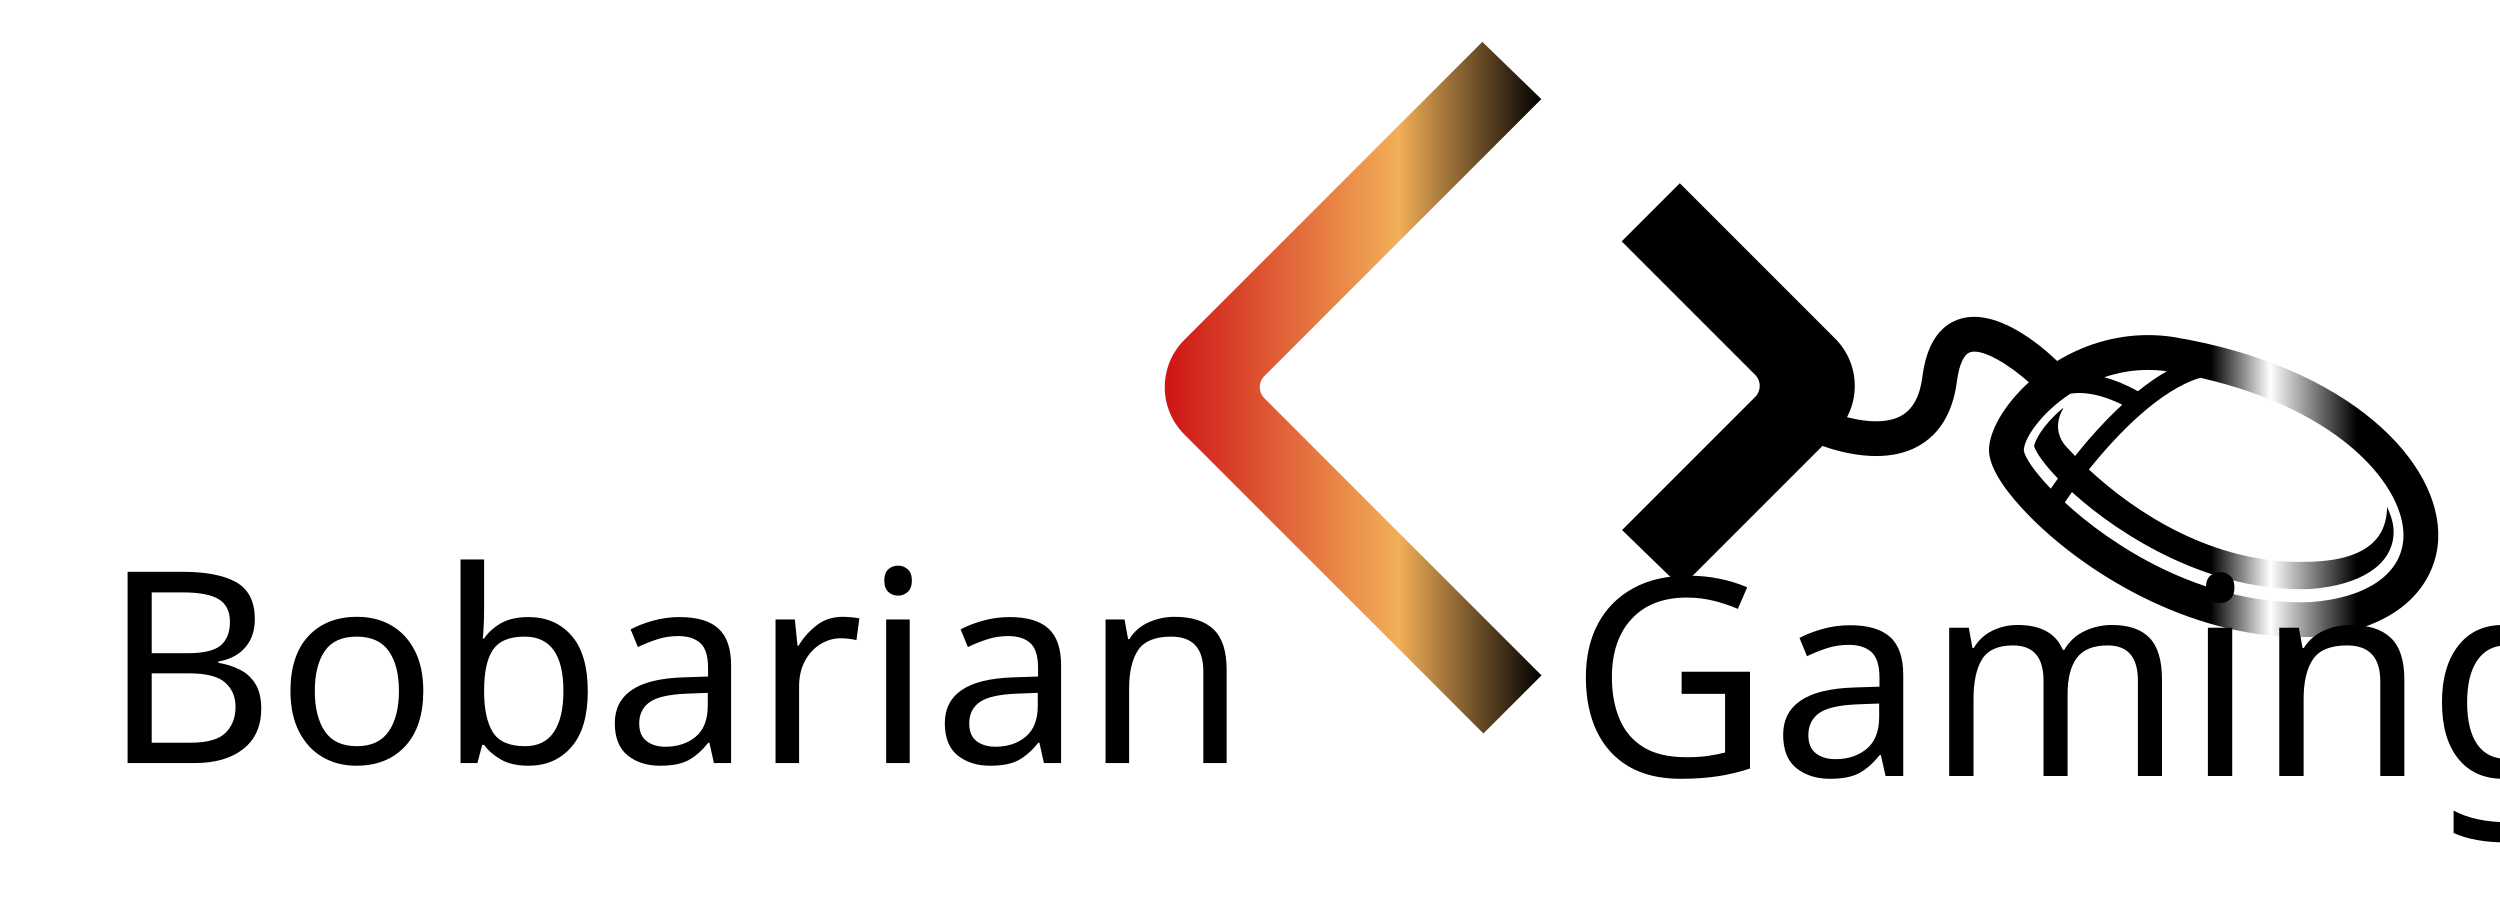
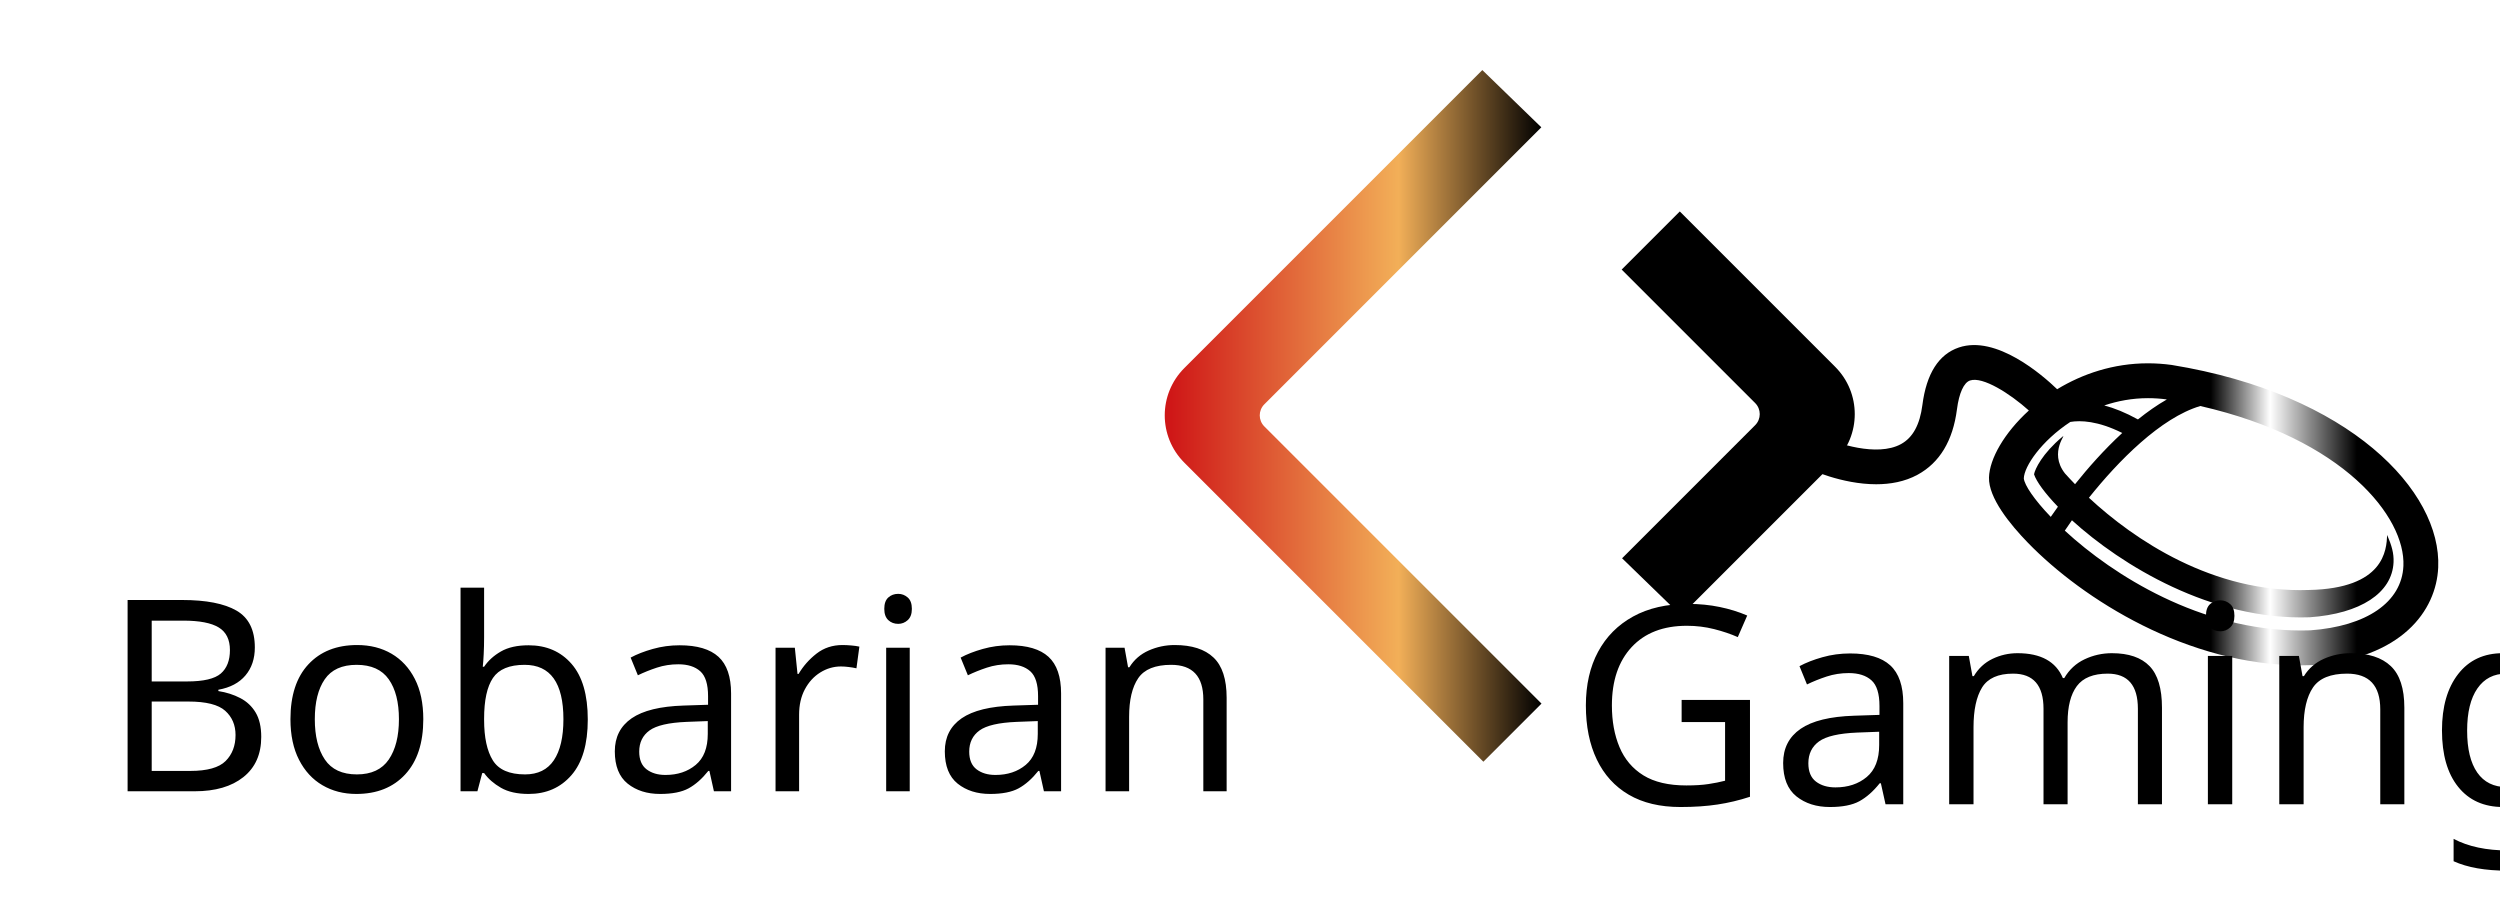
- <svg xmlns="http://www.w3.org/2000/svg" class="thumb" width="886" height="318" viewBox="0,0,886,318">
+ <svg xmlns="http://www.w3.org/2000/svg" class="thumb" width="886" height="318" viewBox="0,0,886,298">
  <defs />
  <g transform="matrix(2.7273,0,0,2.7273,399.1482,1.1961)">
    <svg width="58.958" height="99.877" viewBox="-0,0.062,58.958,99.877">
      <defs>
        <linearGradient x1="0" y1="0.5" x2="1" y2="0.5" id="Sjak07t7r1zq">
          <stop offset="1.66%" stop-color="#cf1717" />
          <stop offset="62.09%" stop-color="#f2af58" />
          <stop offset="100%" stop-color="#000000" />
        </linearGradient>
      </defs>
      <path d="M53.935,12.501L17.941,48.496c-0.793,0.793-0.793,2.079,0,2.873l36.017,36.017l-7.553,7.553L7.546,56.079    c-3.395-3.395-3.395-8.899,0-12.294L46.269,5.062L53.935,12.501z" fill="url('#Sjak07t7r1zq')" />
    </svg>
  </g>
  <g transform="matrix(2.7273,0,0,2.7273,561.0856,51.3006)">
    <svg width="40.288" height="62.508" viewBox="59.712,18.618,40.288,62.508">
      <defs>
        <linearGradient x1="0" y1="0.5" x2="1" y2="0.5" id="Sjak07t7r1zx">
          <stop offset="0%" stop-color="#000000" />
          <stop offset="100%" stop-color="#000000" />
        </linearGradient>
      </defs>
      <path d="M64.763,68.686l17.296-17.296c0.793-0.793,0.793-2.079,0-2.873L64.712,31.171l7.553-7.553l20.189,20.189    c3.395,3.395,3.395,8.899,0,12.294L72.43,76.126L64.763,68.686z" fill="url('#Sjak07t7r1zx')" />
    </svg>
  </g>
  <g transform="matrix(2.7273,0,0,2.7273,623.3869,98.6506)">
    <svg width="93.274" height="51.618" viewBox="1.615,24.092,93.274,51.618">
      <defs>
        <linearGradient x1="0" y1="0.5" x2="1" y2="0.5" id="Sjak07t7r203">
          <stop offset="64.45%" stop-color="#000000" />
          <stop offset="73.7%" stop-color="#ffffff" />
          <stop offset="87.2%" stop-color="#000000" />
          <stop offset="100%" stop-color="#000000" />
        </linearGradient>
      </defs>
      <path d="M55.229,31.675c-1.019-0.139-2.051-0.211-3.069-0.211c-4.496,0-8.521,1.376-11.8,3.368  c-1.909-1.839-7.904-7.071-12.772-5.424c-2.62,0.886-4.214,3.396-4.738,7.459c-0.333,2.587-1.244,4.254-2.785,5.096  c-3.124,1.708-8.431-0.119-10.209-0.961c-1.127-0.54-2.479-0.062-3.019,1.063c-0.54,1.128-0.063,2.479,1.063,3.019  c0.245,0.117,4.451,2.097,8.945,2.097c1.825,0,3.699-0.326,5.374-1.236c2.872-1.562,4.594-4.421,5.12-8.498  c0.271-2.109,0.892-3.476,1.698-3.75c1.658-0.555,5.209,1.715,7.645,3.899c-3.202,2.918-5.113,6.284-5.18,8.704  c-0.073,2.639,2.725,6.083,5.083,8.508c7.135,7.336,20.703,15.9,35.453,15.902c0.001,0,0.003,0,0.005,0  c0.45,0,0.898-0.008,1.433-0.027c11.708-0.836,16.149-7.102,16.4-12.686C90.326,48.045,78.354,35.44,55.229,31.675z M54.555,36.153  c0.019,0.003,0.037,0.007,0.057,0.01c-1.287,0.731-2.544,1.62-3.754,2.595c-1.618-0.896-3.083-1.478-4.378-1.818  c1.731-0.581,3.628-0.947,5.68-0.947C52.971,35.992,53.796,36.048,54.555,36.153z M36.026,46.425c0.043-1.57,2.279-4.87,6.045-7.343  c1.32-0.222,3.572-0.152,6.747,1.434c-2.371,2.184-4.478,4.585-6.134,6.657c-0.479-0.492-0.928-0.969-1.312-1.402  c-2.198-2.801,0.413-5.385-0.343-4.752c-2.618,2.195-3.552,4.197-3.673,4.869c0.306,0.931,1.396,2.443,3.103,4.212  c-0.373,0.518-0.687,0.966-0.93,1.32C37.374,49.174,36.124,47.307,36.026,46.425z M85.354,57.795  c-0.211,4.711-4.772,7.844-12.119,8.369c-0.399,0.014-0.795,0.02-1.192,0.02c-0.001,0-0.003,0-0.003,0  c-13.055,0-24.372-7.158-30.685-12.975c0.277-0.42,0.586-0.869,0.926-1.348c6.382,5.803,18.125,13.055,30.909,12.604  c6.586-0.473,10.701-3.145,10.883-7.145c0.052-1.17-0.24-2.17-0.832-3.551c-0.086,1.932-0.342,6.957-10.176,7.15  c-12.446,0.439-22.72-6.547-28.577-11.985c3.795-4.759,9.323-10.39,14.471-11.921C77.573,41.259,85.641,51.424,85.354,57.795z" fill="url('#Sjak07t7r203')" />
    </svg>
  </g>
  <g transform="matrix(0.9493,0,0,0.9493,0.4596,191.4417)">
    <svg width="574.857" height="128" style="overflow: visible;">
      <defs>
        <linearGradient x1="0" y1="64" x2="574.86" y2="64" gradientUnits="userSpaceOnUse" id="Sjak07t7r20d">
          <stop offset="0%" stop-color="#000000" />
          <stop offset="100%" stop-color="#000000" />
        </linearGradient>
      </defs>
      <path fill="none" d="M-50,108 C231.984,107 271.984,107 553.969,108" style="" />
      <text x="251.5" y="0" fill="url('#Sjak07t7r20d')" dy="83.2" style="font-size: 100px; font-family: Audiowide; text-anchor: middle;">Bobarian</text>
    </svg>
  </g>
  <g transform="matrix(0.9806,0,0,0.9806,590.1314,193.4363)">
    <svg width="453" height="128" style="overflow: visible;">
      <defs>
        <linearGradient x1="0" y1="64" x2="453" y2="64" gradientUnits="userSpaceOnUse" id="Sjak07t7r20k">
          <stop offset="40.28%" stop-color="#000000" />
          <stop offset="99.53%" stop-color="#000000" />
          <stop offset="100%" stop-color="#000000" />
        </linearGradient>
      </defs>
      <path fill="none" d="M-50,108 C131.25,107 171.25,107 352.5,108" style="" />
      <text x="151" y="0" fill="url('#Sjak07t7r20k')" dy="83.2" style="font-size: 100px; font-family: Audiowide; text-anchor: middle;">Gaming</text>
    </svg>
  </g>
</svg>
